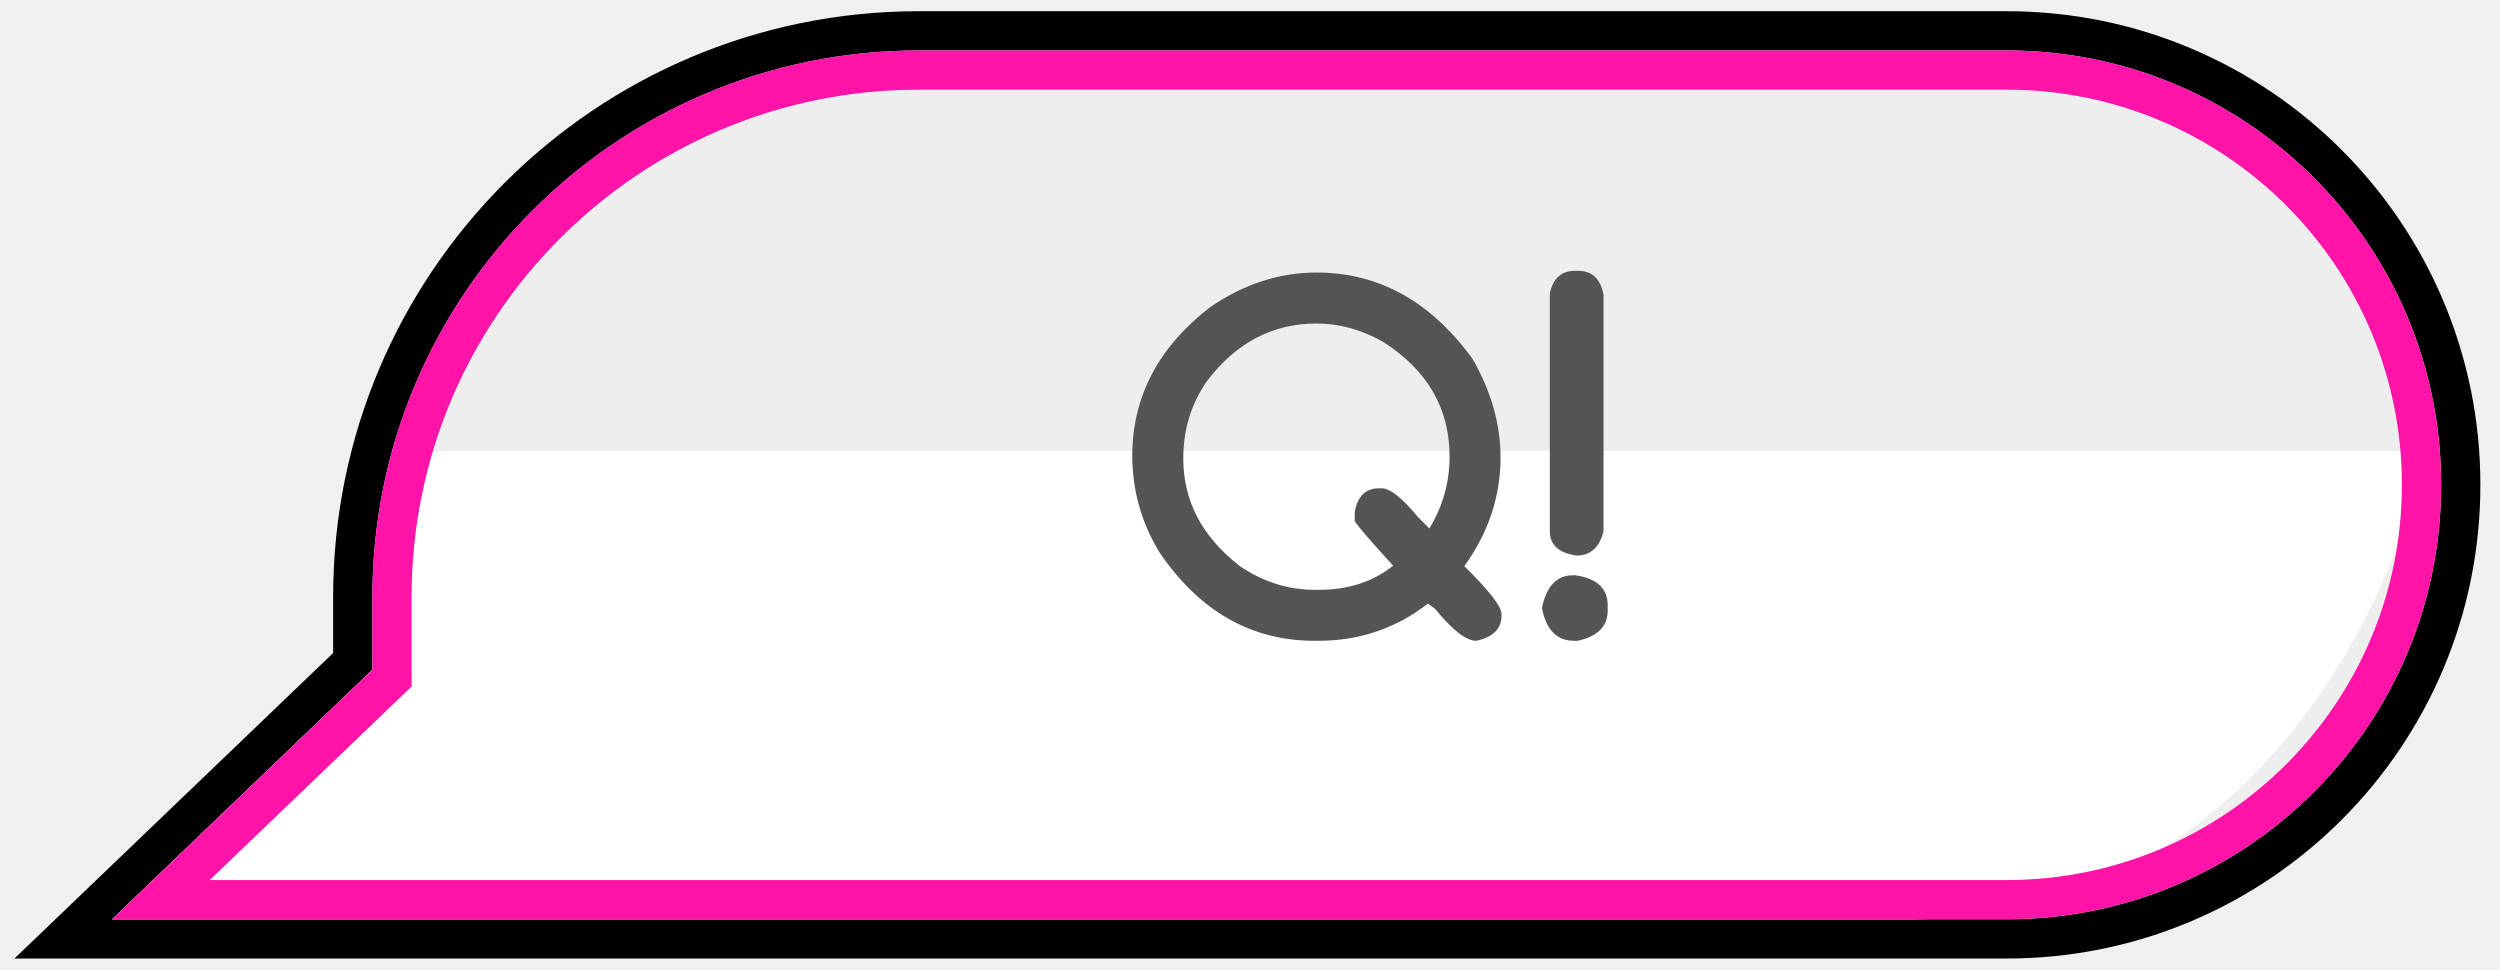
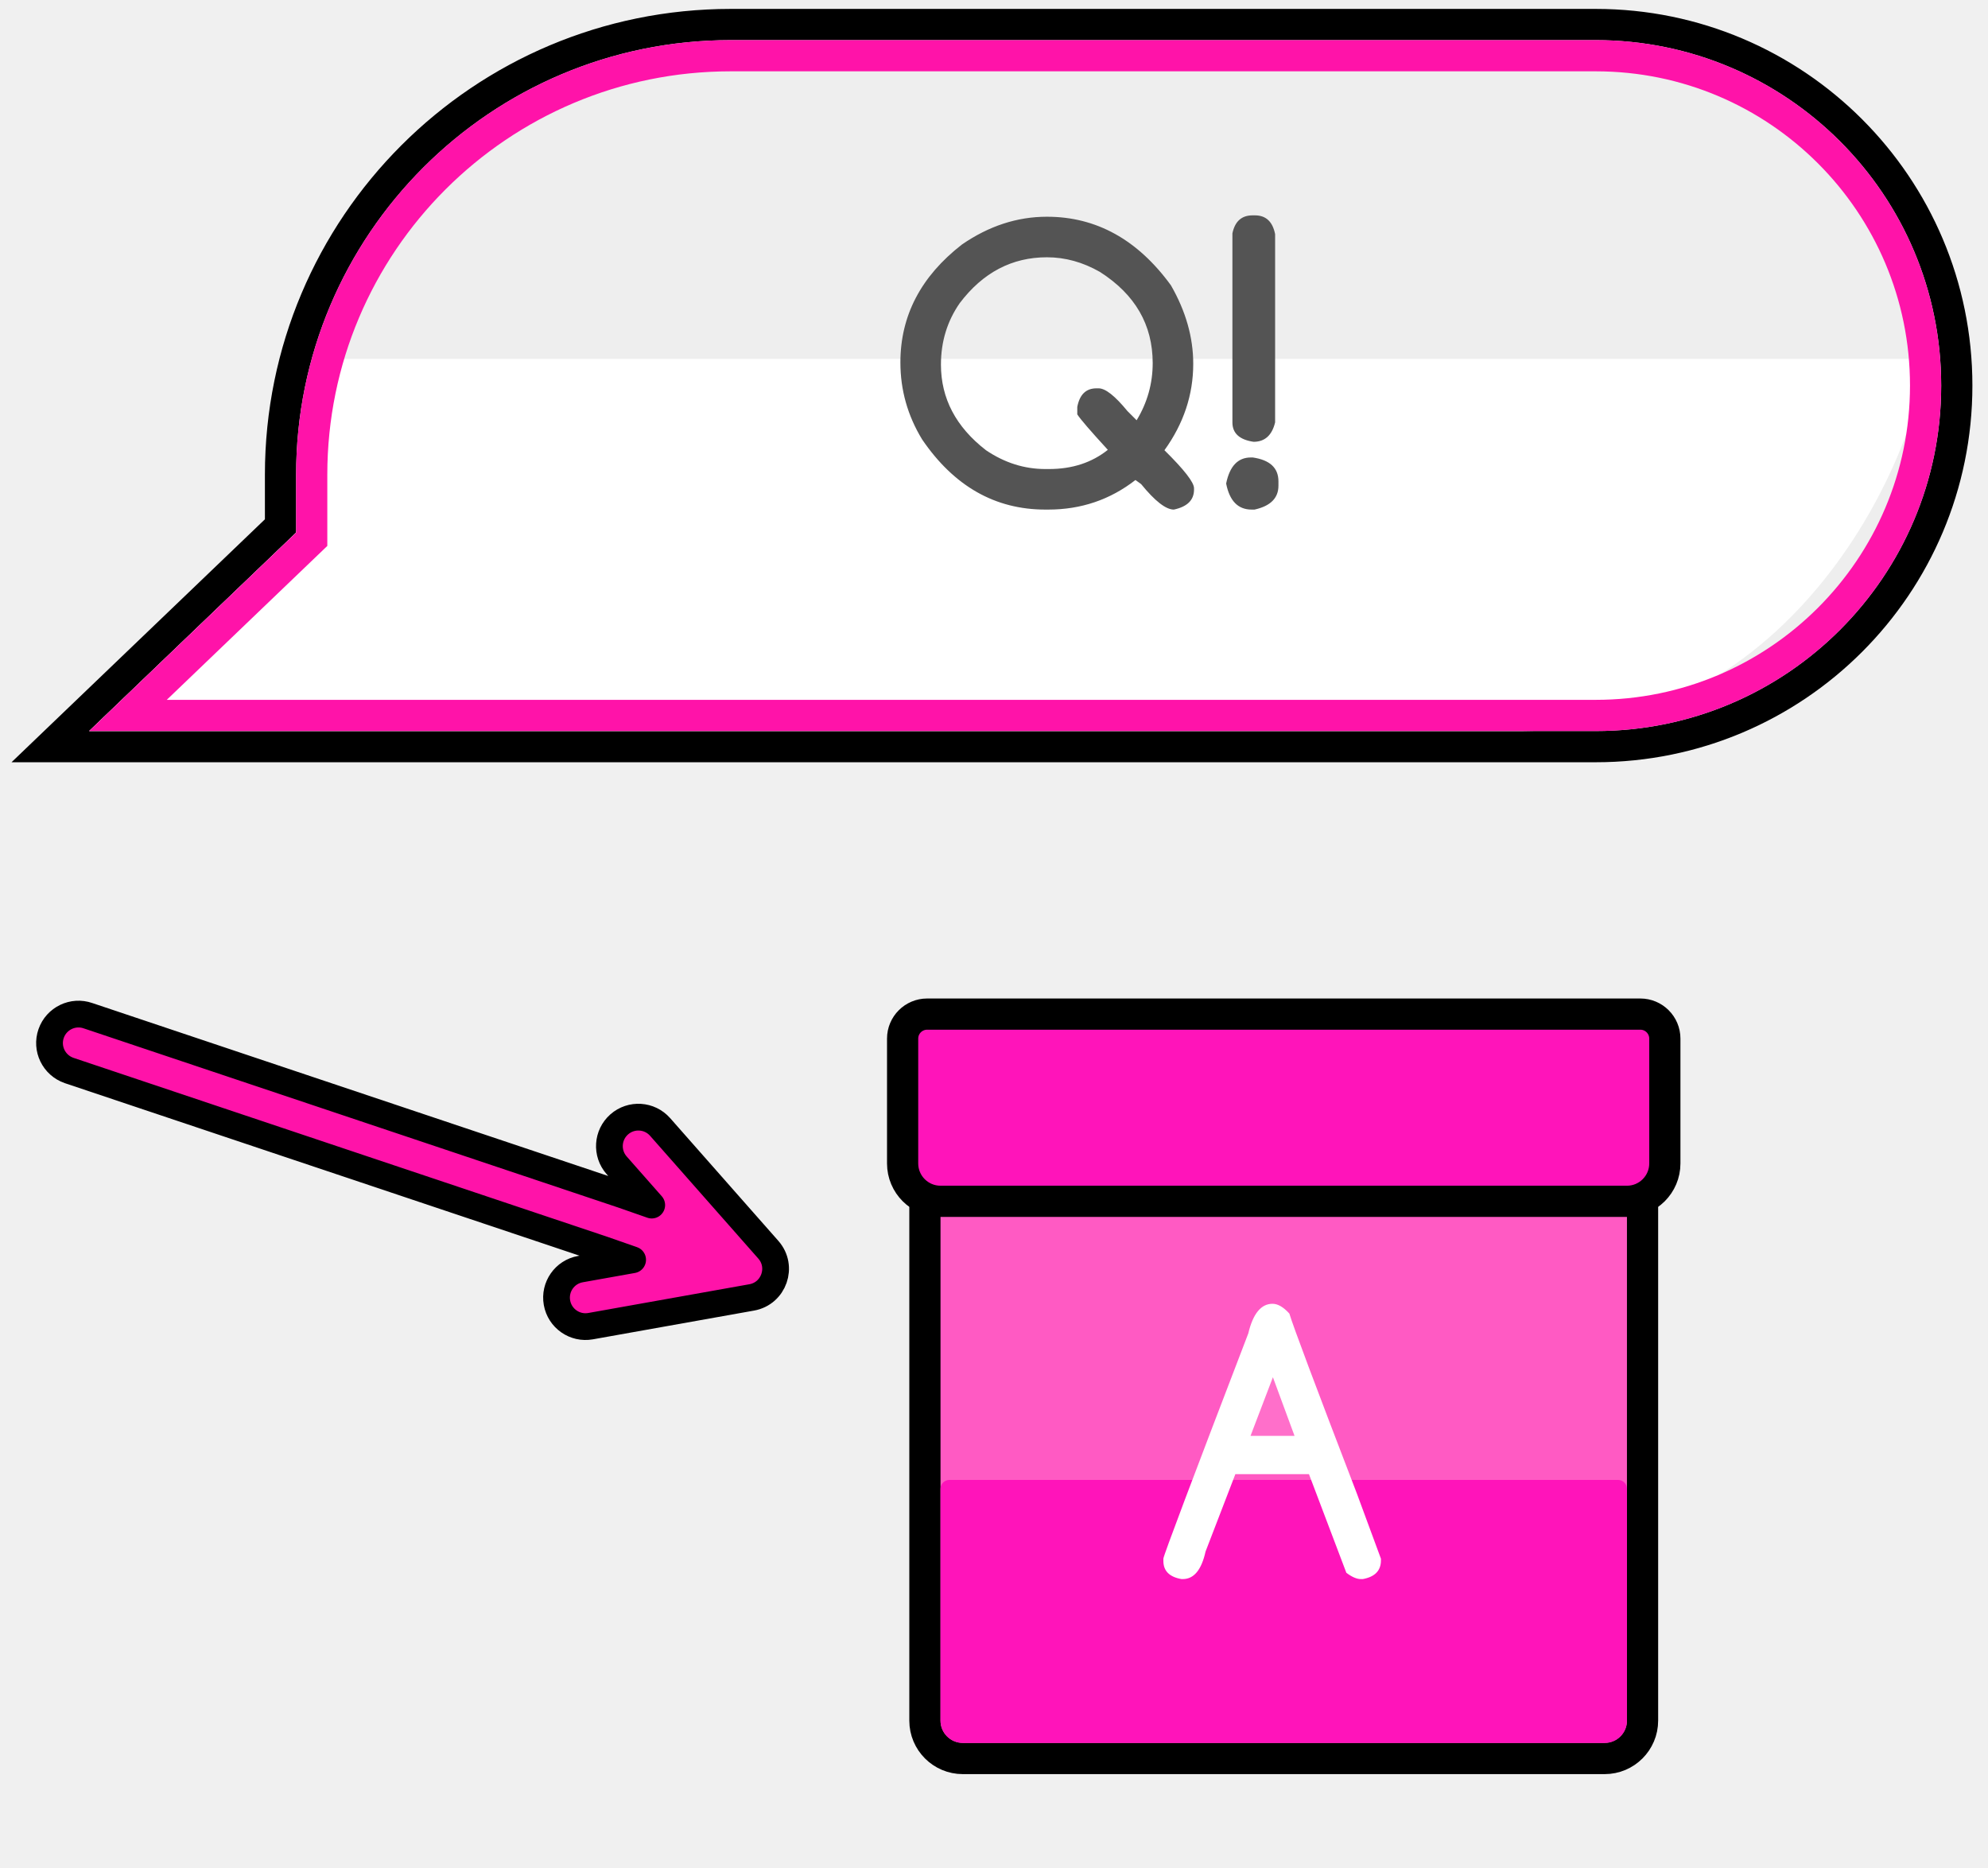
- <svg xmlns="http://www.w3.org/2000/svg" width="446" height="173" viewBox="0 0 446 173">
-   <g fill="none" fill-rule="evenodd" transform="translate(20 9)">
-     <path fill="#EEE" stroke="#000" stroke-width="7" d="M42.931,46.006 L-8.708,-3.5 L338,-3.5 C382.735,-3.5 419,32.765 419,77.5 C419,122.235 382.735,158.5 338,158.5 L143.931,158.5 C88.15,158.5 42.931,113.281 42.931,57.5 L42.931,46.006 Z" transform="matrix(1 0 0 -1 0 155)" />
-     <path fill="#FFF" d="M125.385,71.5 C190.69,71.5 255.994,71.5 321.299,71.5 C386.197,71.5 411.613,139.5 411.613,155 L338,155 C205.461,155 110.669,155 53.623,155 C50.874,139 48.477,126.004 46.431,116.013 L-8.52651283e-13,71.5" transform="matrix(1 0 0 -1 0 226.5)" />
-     <path stroke="#FF13A9" stroke-width="7" d="M8.708,3.5 L49.931,43.02 L49.931,57.5 C49.931,109.415 92.016,151.5 143.931,151.5 L338,151.5 C378.869,151.5 412,118.369 412,77.5 C412,36.631 378.869,3.5 338,3.5 L8.708,3.5 Z" transform="matrix(1 0 0 -1 0 155)" />
-     <path fill="#545454" d="M234.998,85.279 C237.4,81.324 238.602,77.047 238.602,72.447 C238.602,63.863 234.661,57.052 226.78,52.013 C222.942,49.815 218.973,48.717 214.871,48.717 C207.019,48.717 200.501,52.144 195.315,59 C192.503,63.043 191.097,67.643 191.097,72.799 C191.097,80.387 194.466,86.788 201.204,92.003 C205.364,94.815 209.803,96.222 214.52,96.222 L215.354,96.222 C220.54,96.222 224.935,94.786 228.538,91.915 C224.642,87.667 222.356,85.016 221.683,83.961 L221.683,82.291 C222.21,79.508 223.645,78.116 225.989,78.116 L226.473,78.116 C227.996,78.116 230.149,79.815 232.933,83.214 L234.998,85.279 Z M241.238,92.003 C245.662,96.368 247.874,99.21 247.874,100.528 L247.874,100.836 C247.874,103.18 246.365,104.674 243.348,105.318 C241.561,105.318 239.114,103.414 236.009,99.605 C235.188,98.99 234.764,98.683 234.734,98.683 C229.051,103.106 222.532,105.318 215.179,105.318 L214.52,105.318 C203.24,105.318 194.026,100.074 186.878,89.586 C183.626,84.254 182,78.497 182,72.315 C182,61.827 186.6,53.009 195.799,45.86 C201.834,41.7 208.191,39.62 214.871,39.62 C225.945,39.62 235.218,44.747 242.688,55.001 C246.028,60.802 247.698,66.676 247.698,72.623 C247.698,79.566 245.545,86.026 241.238,92.003 Z M261.014,39.312 L261.541,39.312 C264.002,39.312 265.511,40.719 266.067,43.531 L266.067,85.763 C265.364,88.663 263.753,90.113 261.233,90.113 C258.069,89.645 256.487,88.194 256.487,85.763 L256.487,43.355 C257.044,40.66 258.553,39.312 261.014,39.312 Z M260.618,93.629 L261.058,93.629 C264.896,94.186 266.814,95.973 266.814,98.99 L266.814,99.957 C266.814,102.74 265.027,104.527 261.453,105.318 L260.794,105.318 C257.747,105.318 255.843,103.37 255.081,99.474 C255.872,95.577 257.718,93.629 260.618,93.629 Z" />
+ <svg xmlns="http://www.w3.org/2000/svg" width="446" height="419" viewBox="0 0 446 419">
+   <g fill="none" fill-rule="evenodd" transform="translate(14 9)">
+     <path fill="#EEE" stroke="#000" stroke-width="7" d="M48.931,46.006 L-2.708,-3.5 L344,-3.5 C388.735,-3.5 425,32.765 425,77.5 C425,122.235 388.735,158.5 344,158.5 L149.931,158.5 C94.15,158.5 48.931,113.281 48.931,57.5 L48.931,46.006 Z" transform="matrix(1 0 0 -1 0 155)" />
+     <path fill="#FFF" d="M131.385,71.5 C196.69,71.5 261.994,71.5 327.299,71.5 C392.197,71.5 417.613,139.5 417.613,155 L344,155 C211.461,155 116.669,155 59.623,155 C56.874,139 54.477,126.004 52.431,116.013 L6,71.5" transform="matrix(1 0 0 -1 0 226.5)" />
+     <path stroke="#FF13A9" stroke-width="7" d="M14.708,3.5 L55.931,43.02 L55.931,57.5 C55.931,109.415 98.016,151.5 149.931,151.5 L344,151.5 C384.869,151.5 418,118.369 418,77.5 C418,36.631 384.869,3.5 344,3.5 L14.708,3.5 Z" transform="matrix(1 0 0 -1 0 155)" />
+     <path fill="#545454" d="M240.998,85.279 C243.4,81.324 244.602,77.047 244.602,72.447 C244.602,63.863 240.661,57.052 232.78,52.013 C228.942,49.815 224.973,48.717 220.871,48.717 C213.019,48.717 206.501,52.144 201.315,59 C198.503,63.043 197.097,67.643 197.097,72.799 C197.097,80.387 200.466,86.788 207.204,92.003 C211.364,94.815 215.803,96.222 220.52,96.222 L221.354,96.222 C226.54,96.222 230.935,94.786 234.538,91.915 C230.642,87.667 228.356,85.016 227.683,83.961 L227.683,82.291 C228.21,79.508 229.645,78.116 231.989,78.116 L232.473,78.116 C233.996,78.116 236.149,79.815 238.933,83.214 L240.998,85.279 Z M247.238,92.003 C251.662,96.368 253.874,99.21 253.874,100.528 L253.874,100.836 C253.874,103.18 252.365,104.674 249.348,105.318 C247.561,105.318 245.114,103.414 242.009,99.605 C241.188,98.99 240.764,98.683 240.734,98.683 C235.051,103.106 228.532,105.318 221.179,105.318 L220.52,105.318 C209.24,105.318 200.026,100.074 192.878,89.586 C189.626,84.254 188,78.497 188,72.315 C188,61.827 192.6,53.009 201.799,45.86 C207.834,41.7 214.191,39.62 220.871,39.62 C231.945,39.62 241.218,44.747 248.688,55.001 C252.028,60.802 253.698,66.676 253.698,72.623 C253.698,79.566 251.545,86.026 247.238,92.003 Z M267.014,39.312 L267.541,39.312 C270.002,39.312 271.511,40.719 272.067,43.531 L272.067,85.763 C271.364,88.663 269.753,90.113 267.233,90.113 C264.069,89.645 262.487,88.194 262.487,85.763 L262.487,43.355 C263.044,40.66 264.553,39.312 267.014,39.312 Z M266.618,93.629 L267.058,93.629 C270.896,94.186 272.814,95.973 272.814,98.99 L272.814,99.957 C272.814,102.74 271.027,104.527 267.453,105.318 L266.794,105.318 C263.747,105.318 261.843,103.37 261.081,99.474 C261.872,95.577 263.718,93.629 266.618,93.629 Z" />
+     <path fill="#FF5AC3" stroke="#000" stroke-width="7" d="M202,244.5 L346,244.5 C350.694,244.5 354.5,248.306 354.5,253 L354.5,377 C354.5,381.694 350.694,385.5 346,385.5 L202,385.5 C197.306,385.5 193.5,381.694 193.5,377 L193.5,253 C193.5,248.306 197.306,244.5 202,244.5 Z" transform="matrix(-1 0 0 1 548 0)" />
+     <path fill="#FF14BA" d="M199,323 L349,323 C350.105,323 351,323.895 351,325 L351,377 C351,379.761 348.761,382 346,382 L202,382 C199.239,382 197,379.761 197,377 L197,325 C197,323.895 197.895,323 199,323 Z" transform="matrix(-1 0 0 1 548 0)" />
+     <path fill="#FFF" d="M271.321,283.487 C273.895,283.487 275.707,285.701 276.758,290.128 C289.32,322.861 295.67,339.697 295.809,340.638 L295.809,341.178 C295.809,343.419 294.453,344.775 291.741,345.245 L291.451,345.245 C288.96,345.245 287.259,343.184 286.346,339.061 L279.664,321.712 L263.145,321.712 L254.761,343.834 C253.516,344.775 252.437,345.245 251.524,345.245 L251.067,345.245 C248.356,344.747 247,343.35 247,341.053 L247,340.68 L252.396,326.07 C261.665,301.943 266.714,288.482 267.544,285.687 C268.873,284.221 270.132,283.487 271.321,283.487 Z" transform="matrix(-1 0 0 1 542.809 0)" />
+     <polygon fill="#FF6FCA" points="276.426 313.121 271.404 299.964 266.548 313.121" transform="matrix(-1 0 0 1 542.975 0)" />
+     <path fill="#FF14BA" stroke="#000" stroke-width="7" d="M194,218.5 L354,218.5 C357.038,218.5 359.5,220.962 359.5,224 L359.5,252 C359.5,256.694 355.694,260.5 351,260.5 L197,260.5 C192.306,260.5 188.5,256.694 188.5,252 L188.5,224 C188.5,220.962 190.962,218.5 194,218.5 Z" transform="matrix(-1 0 0 1 548 0)" />
+     <path fill="#FF13A9" fill-rule="nonzero" stroke="#000" stroke-linecap="round" stroke-linejoin="round" stroke-width="6" d="M24.897,261.345 L31.52,259.033 L151.358,218.863 C154.747,217.68 158.454,219.469 159.637,222.858 C160.82,226.247 159.031,229.954 155.607,231.149 L35.769,271.319 L29.181,273.618 L40.898,275.709 C44.432,276.339 46.786,279.715 46.155,283.249 C45.525,286.783 42.148,289.137 38.614,288.507 L2.47,282.058 C-2.52,281.168 -4.616,275.163 -1.264,271.361 L23.016,243.82 C25.39,241.128 29.498,240.869 32.191,243.243 C34.883,245.617 35.142,249.725 32.768,252.417 L24.897,261.345 Z" transform="matrix(-1 0 0 1 157.11 0)" />
  </g>
</svg>
